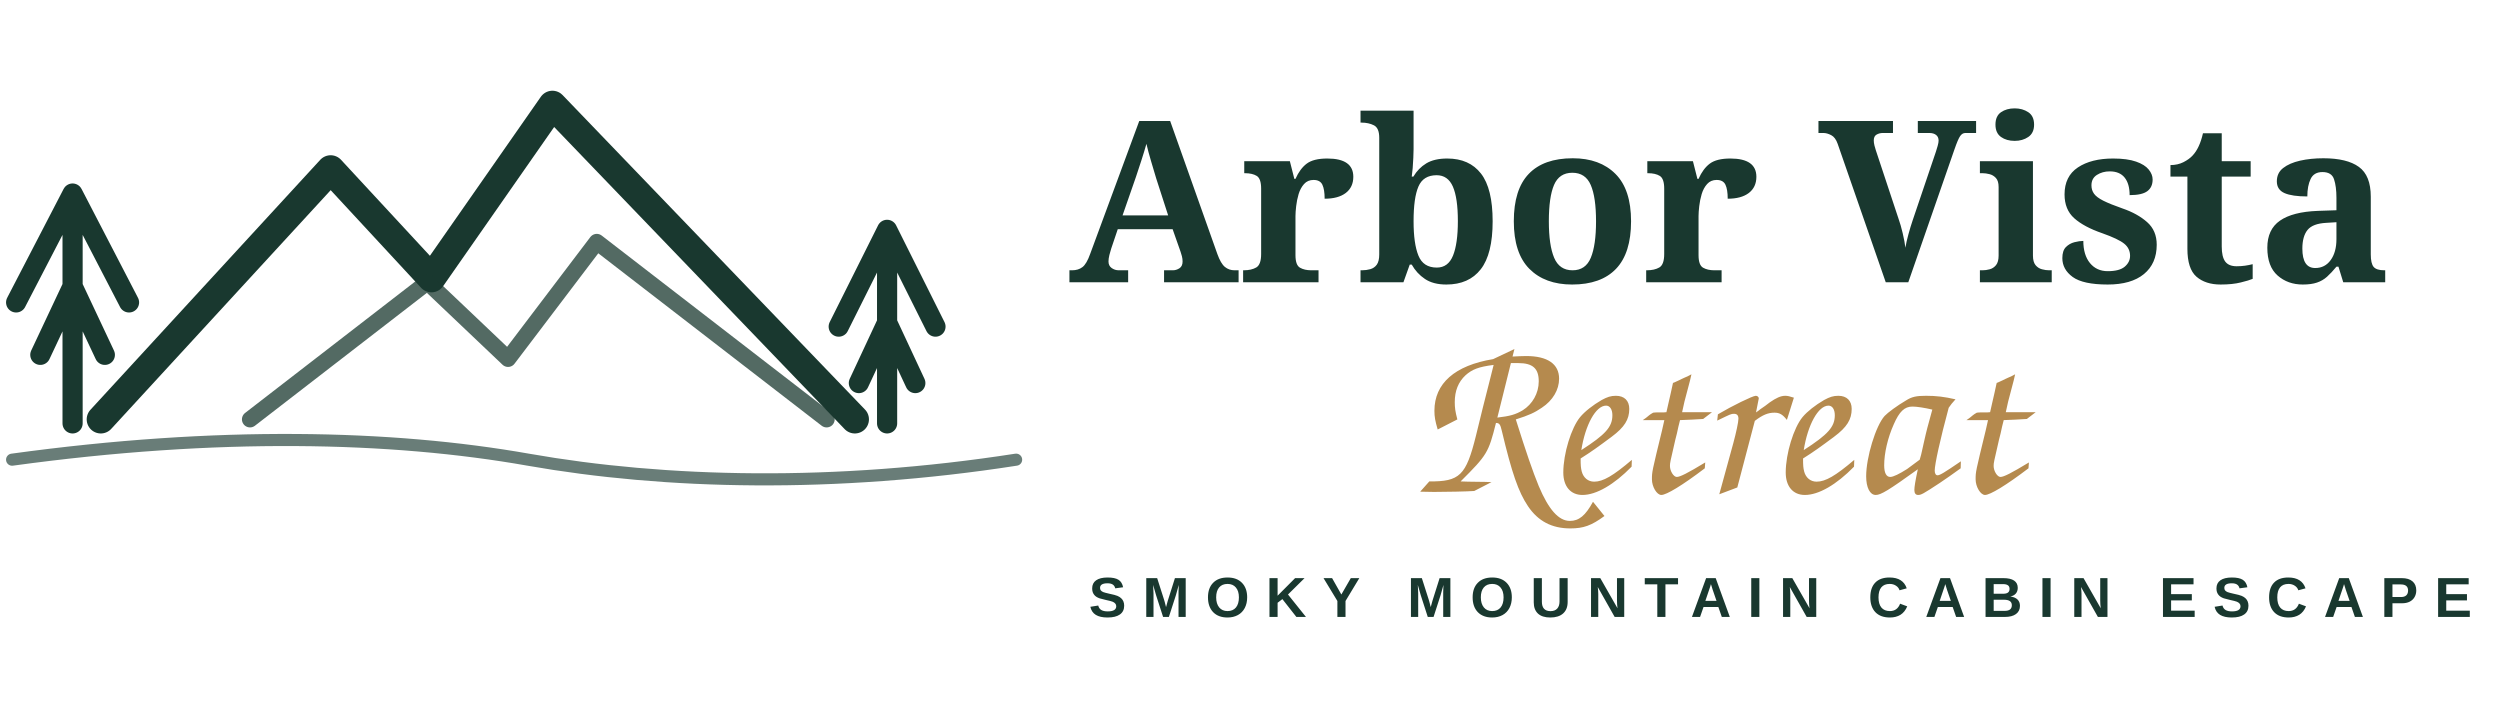
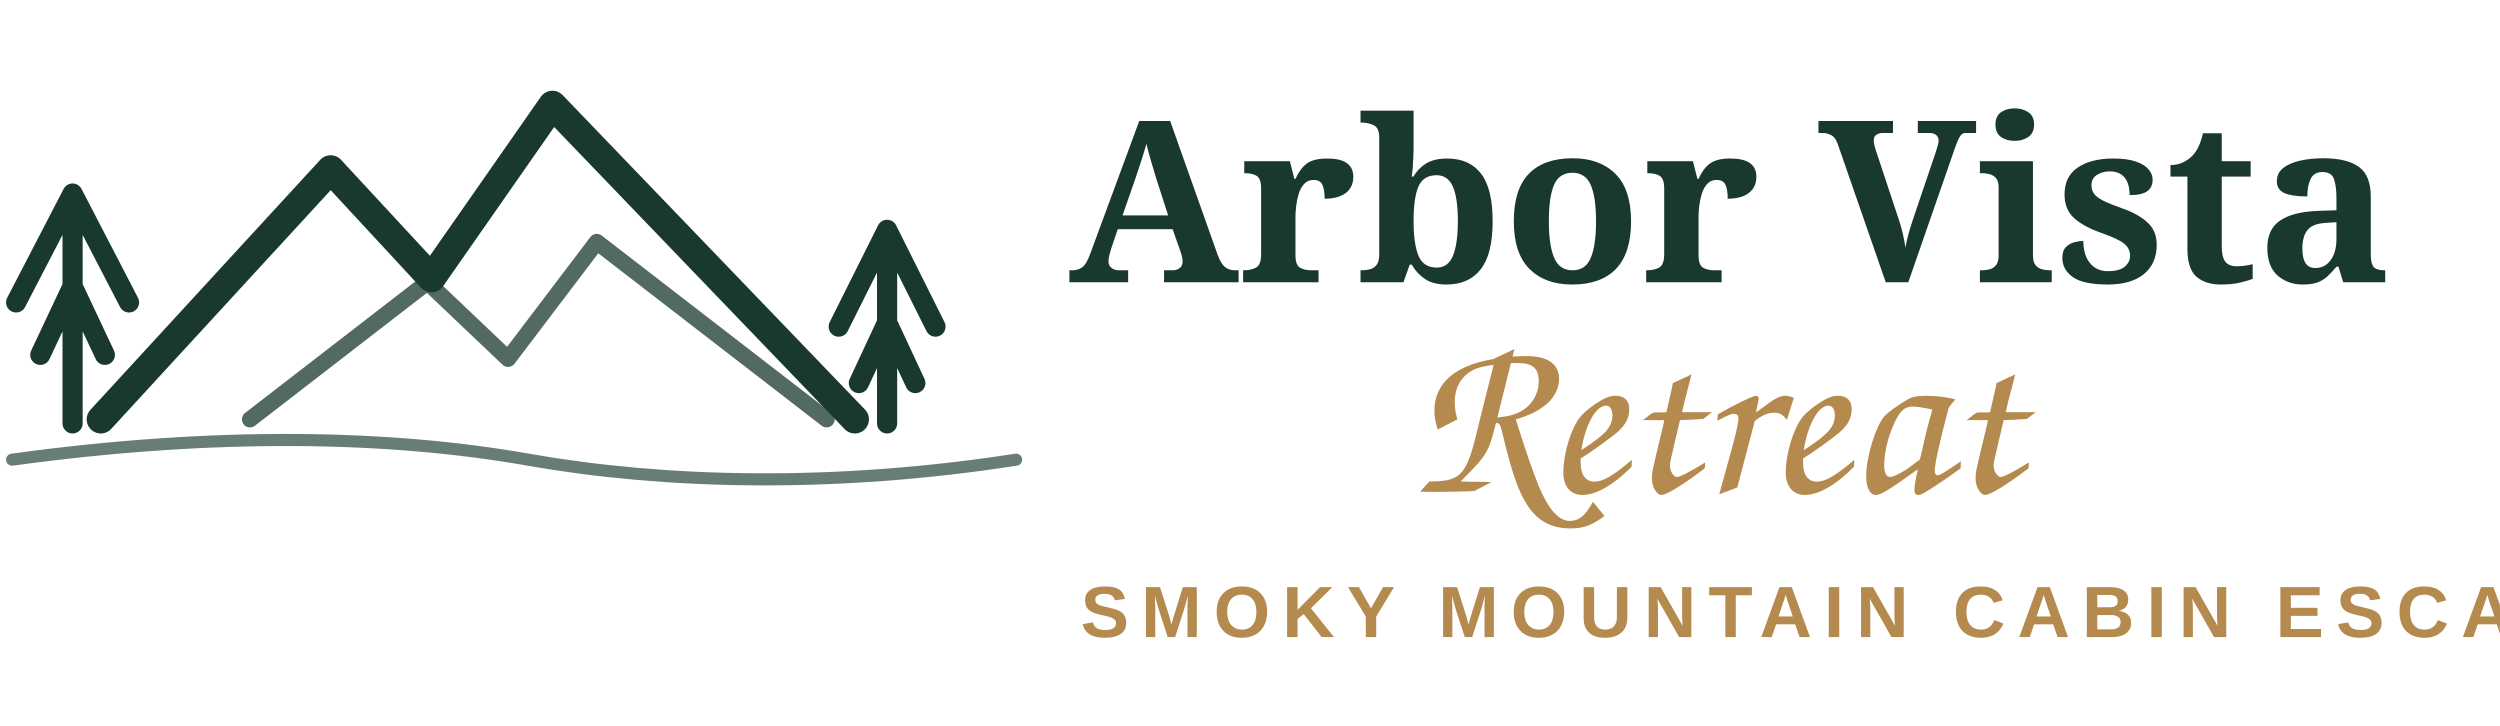
<svg xmlns="http://www.w3.org/2000/svg" viewBox="0 0 620 180" role="img" aria-labelledby="t d">
  <g fill="none" stroke="#19382f" stroke-linecap="round" stroke-linejoin="round">
    <path stroke-width="7" d="M25 104 82 42l25 27 30-43 75 78" />
    <path stroke-width="4" opacity=".75" d="M62 104 106 70l20 19 22-29 57 44" />
    <path stroke-width="5" d="M18 105V55m-14 20 14-27 14 27m-22 13 8-17 8 17M220 105V62m-12 19 12-24 12 24m-19 14 7-15 7 15" />
    <path stroke-width="3" opacity=".65" d="M3 114c51-7 94-6 128 0s76 7 121 0" />
  </g>
  <text x="265" y="70" fill="#19382f" font-family="Playfair Display, Georgia, serif" font-size="56" font-weight="600">Arbor Vista</text>
  <text x="350" y="122" fill="#b58a4e" font-family="Allura, cursive" font-size="58">Retreat</text>
-   <text x="270" y="153" fill="#19382f" font-family="DM Sans, Arial, sans-serif" font-size="14" font-weight="700" letter-spacing="4">SMOKY MOUNTAIN CABIN ESCAPE</text>
+   <text x="268" y="158" fill="#b58a4e" font-family="DM Sans, Arial, sans-serif" font-size="18" font-weight="800" letter-spacing="3">SMOKY MOUNTAIN CABIN ESCAPE</text>
</svg>
